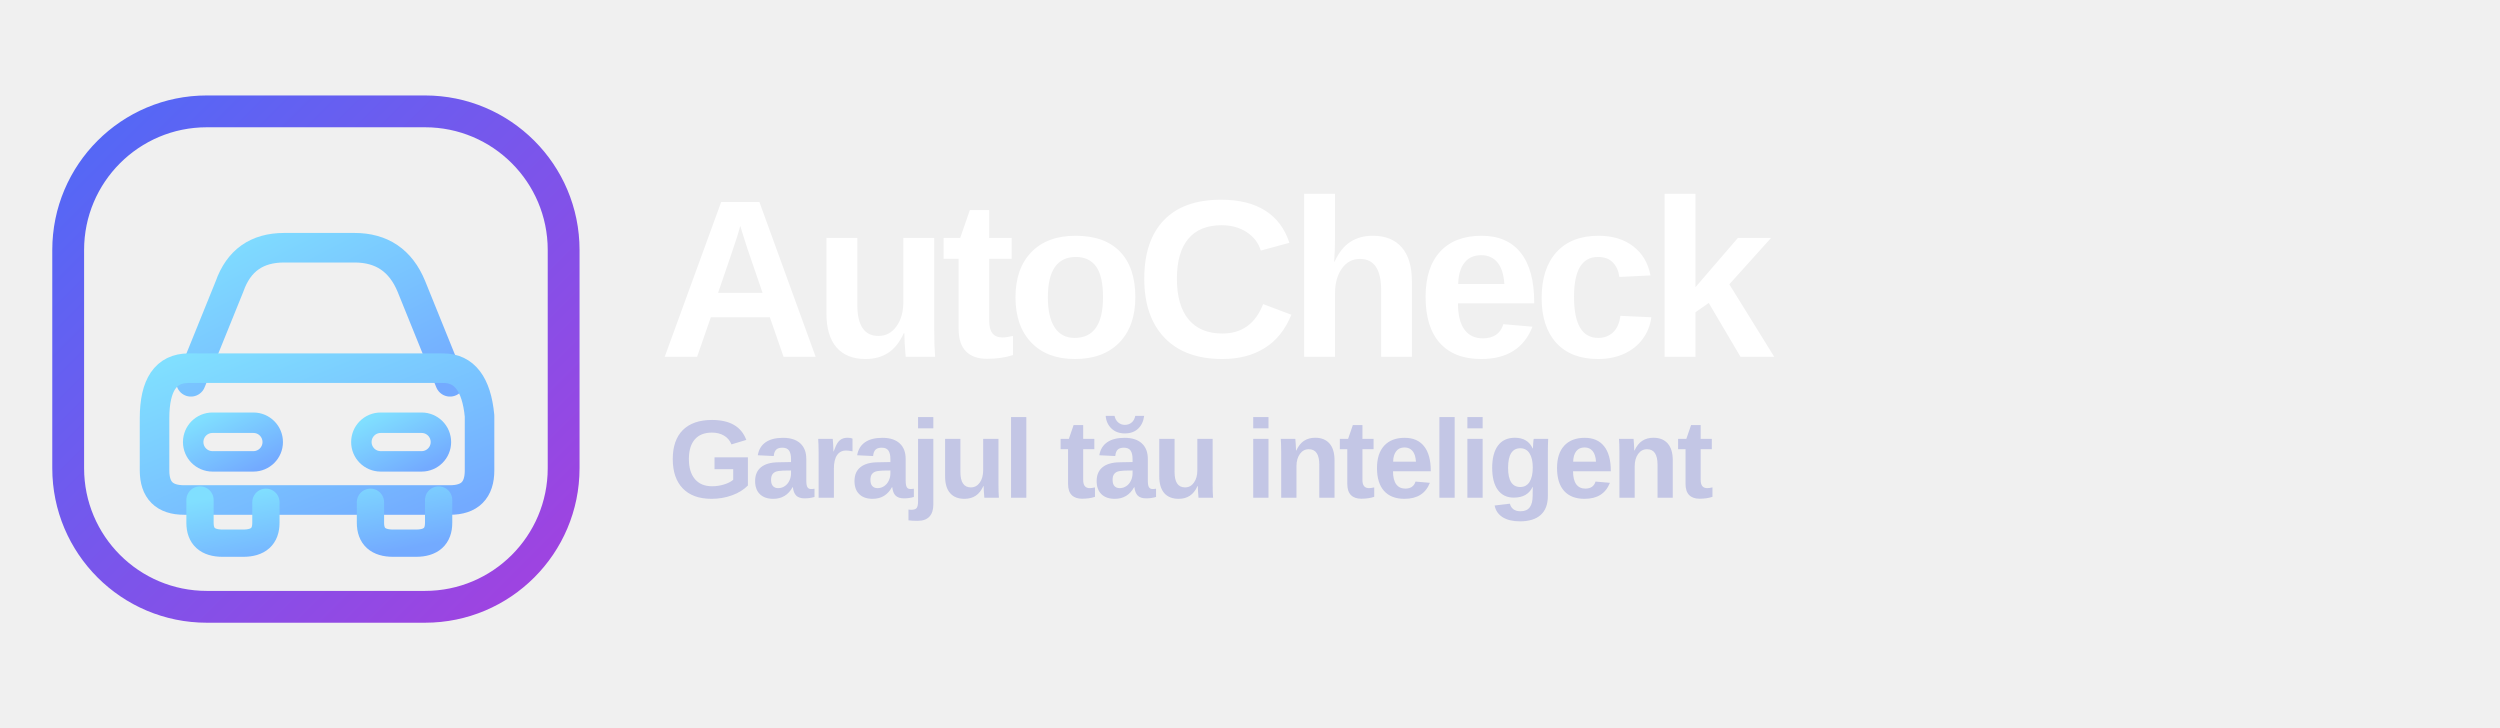
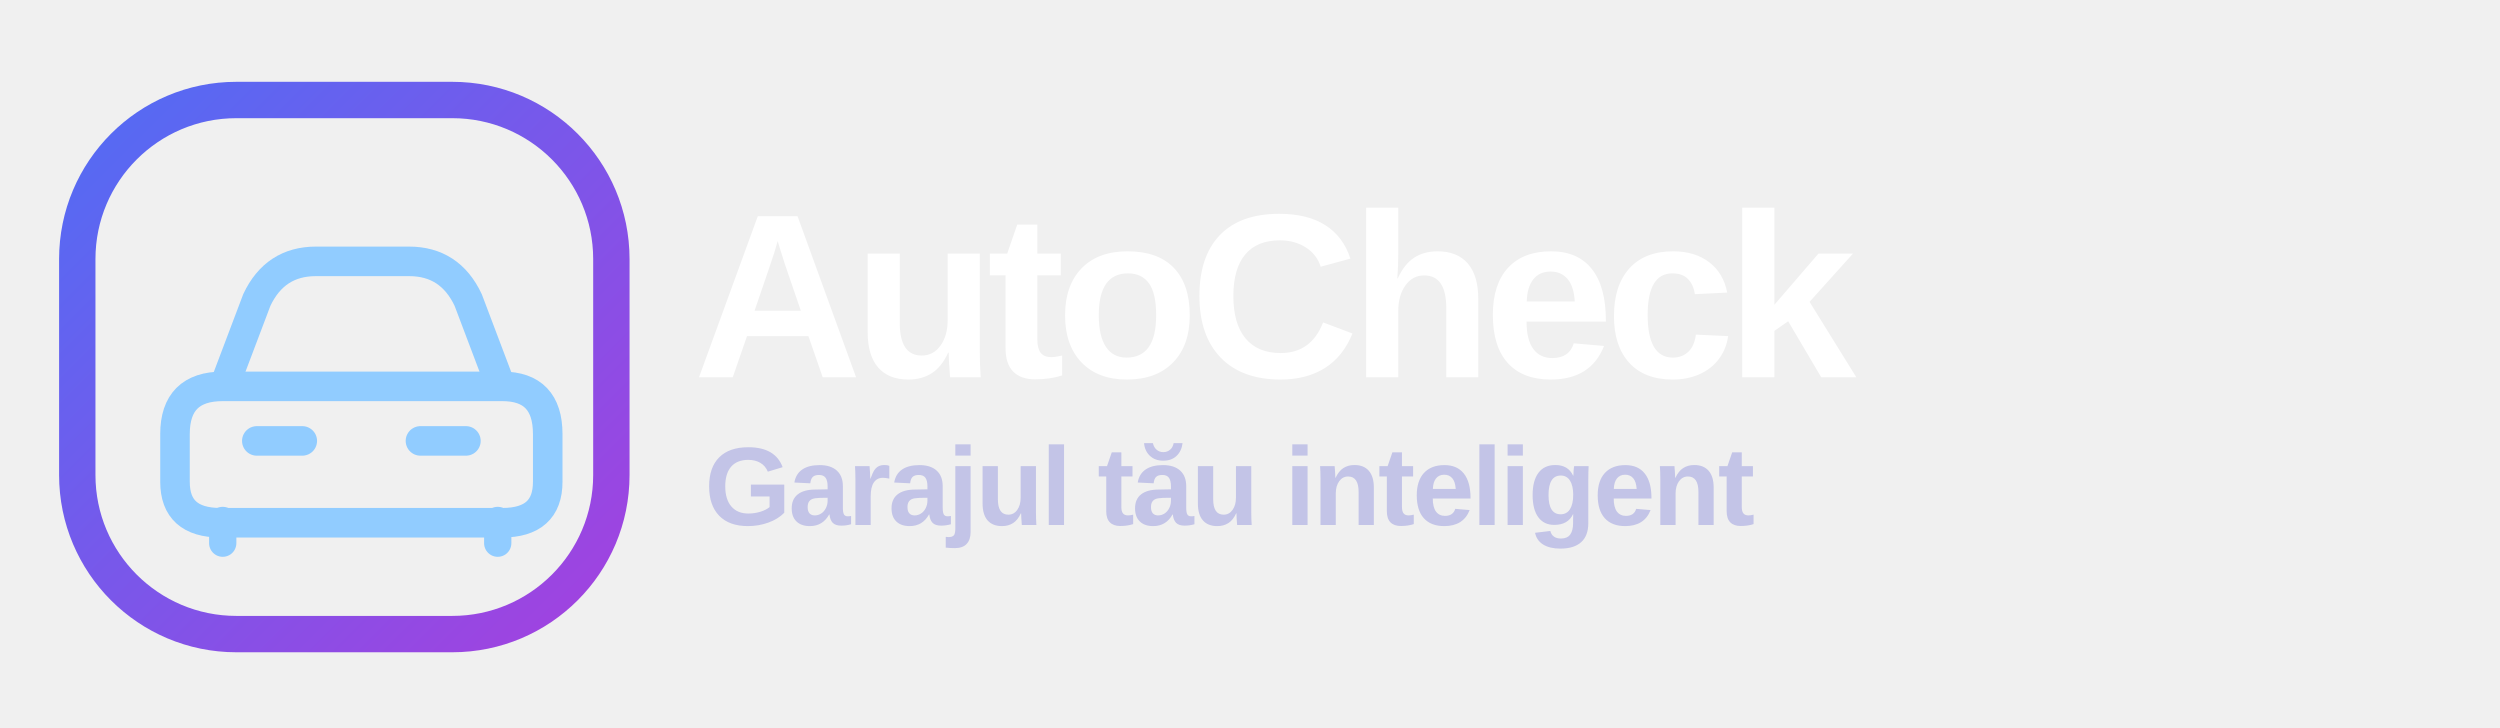
- <svg xmlns="http://www.w3.org/2000/svg" viewBox="0 0 1100 320" role="img" aria-labelledby="title desc">
+ <svg xmlns="http://www.w3.org/2000/svg" viewBox="0 0 1100 320" role="img" aria-labelledby="title">
  <defs>
-     <linearGradient id="frame" x1="0" y1="0" x2="1" y2="1">
-       <stop stop-color="#506af7" />
+     <linearGradient id="edge" x1="0" y1="0" x2="1" y2="1">
+       <stop stop-color="#526cf4" />
      <stop offset="1" stop-color="#a341df" />
    </linearGradient>
-     <linearGradient id="car" x1="0" y1="0" x2="1" y2="1">
-       <stop stop-color="#80dfff" />
-       <stop offset="1" stop-color="#73aaff" />
-     </linearGradient>
  </defs>
-   <rect x="30" y="49" width="218" height="218" rx="61" fill="none" stroke="url(#frame)" stroke-width="14" />
-   <g fill="none" stroke="url(#car)" stroke-linecap="round" stroke-linejoin="round">
-     <path d="M84 168 101 126 Q107 109 125 109 H156 Q174 109 181 126 L198 168" stroke-width="13" />
-     <path d="M83 162 H195 Q209 162 211 183 V207 Q211 220 198 220 H81 Q68 220 68 207 V184 Q68 162 83 162 Z" stroke-width="13" />
-     <path d="M88 220 V230 Q88 239 98 239 H107 Q117 239 117 230 V221 M163 221 V230 Q163 239 173 239 H183 Q193 239 193 230 V220" stroke-width="12" />
-     <rect x="85" y="186" width="35" height="17" rx="8.5" stroke-width="9" />
-     <rect x="159" y="186" width="35" height="17" rx="8.5" stroke-width="9" />
+   <g transform="translate(22 32)">
+     <rect x="12" y="12" width="235" height="235" rx="70" fill="none" stroke="url(#edge)" stroke-width="16" />
+     <g fill="none" stroke="#91ccff" stroke-linejoin="round" stroke-linecap="round">
+       <path d="M77 137 L91 100 Q99 83 117 83 H158 Q176 83 184 100 L198 137" stroke-width="13" />
+       <path d="M76 138 H199 Q219 138 219 159 V180 Q219 198 199 198 H75 Q55 198 55 180 V159 Q55 138 76 138 Z" stroke-width="13" />
+       <path d="M76 197 V207 M197 197 V207" stroke-width="12" />
+       <path d="M91 162 H111 M163 162 H183" stroke-width="13" />
+     </g>
  </g>
-   <text x="290" y="157" fill="#fff" font-family="Arial,Helvetica,sans-serif" font-size="99" font-weight="800" letter-spacing="-4">AutoCheck</text>
-   <text x="294" y="219" fill="#c3c6e5" font-family="Arial,Helvetica,sans-serif" font-size="49" font-weight="700" letter-spacing="-1.3">Garajul tău inteligent</text>
+   <text x="305" y="166" fill="white" font-family="Arial,Helvetica,sans-serif" font-size="103" font-weight="800" letter-spacing="-4">AutoCheck</text>
+   <text x="310" y="231" fill="#c3c4e7" font-family="Arial,Helvetica,sans-serif" font-size="49" font-weight="700" letter-spacing="-1.2">Garajul tău inteligent</text>
</svg>
